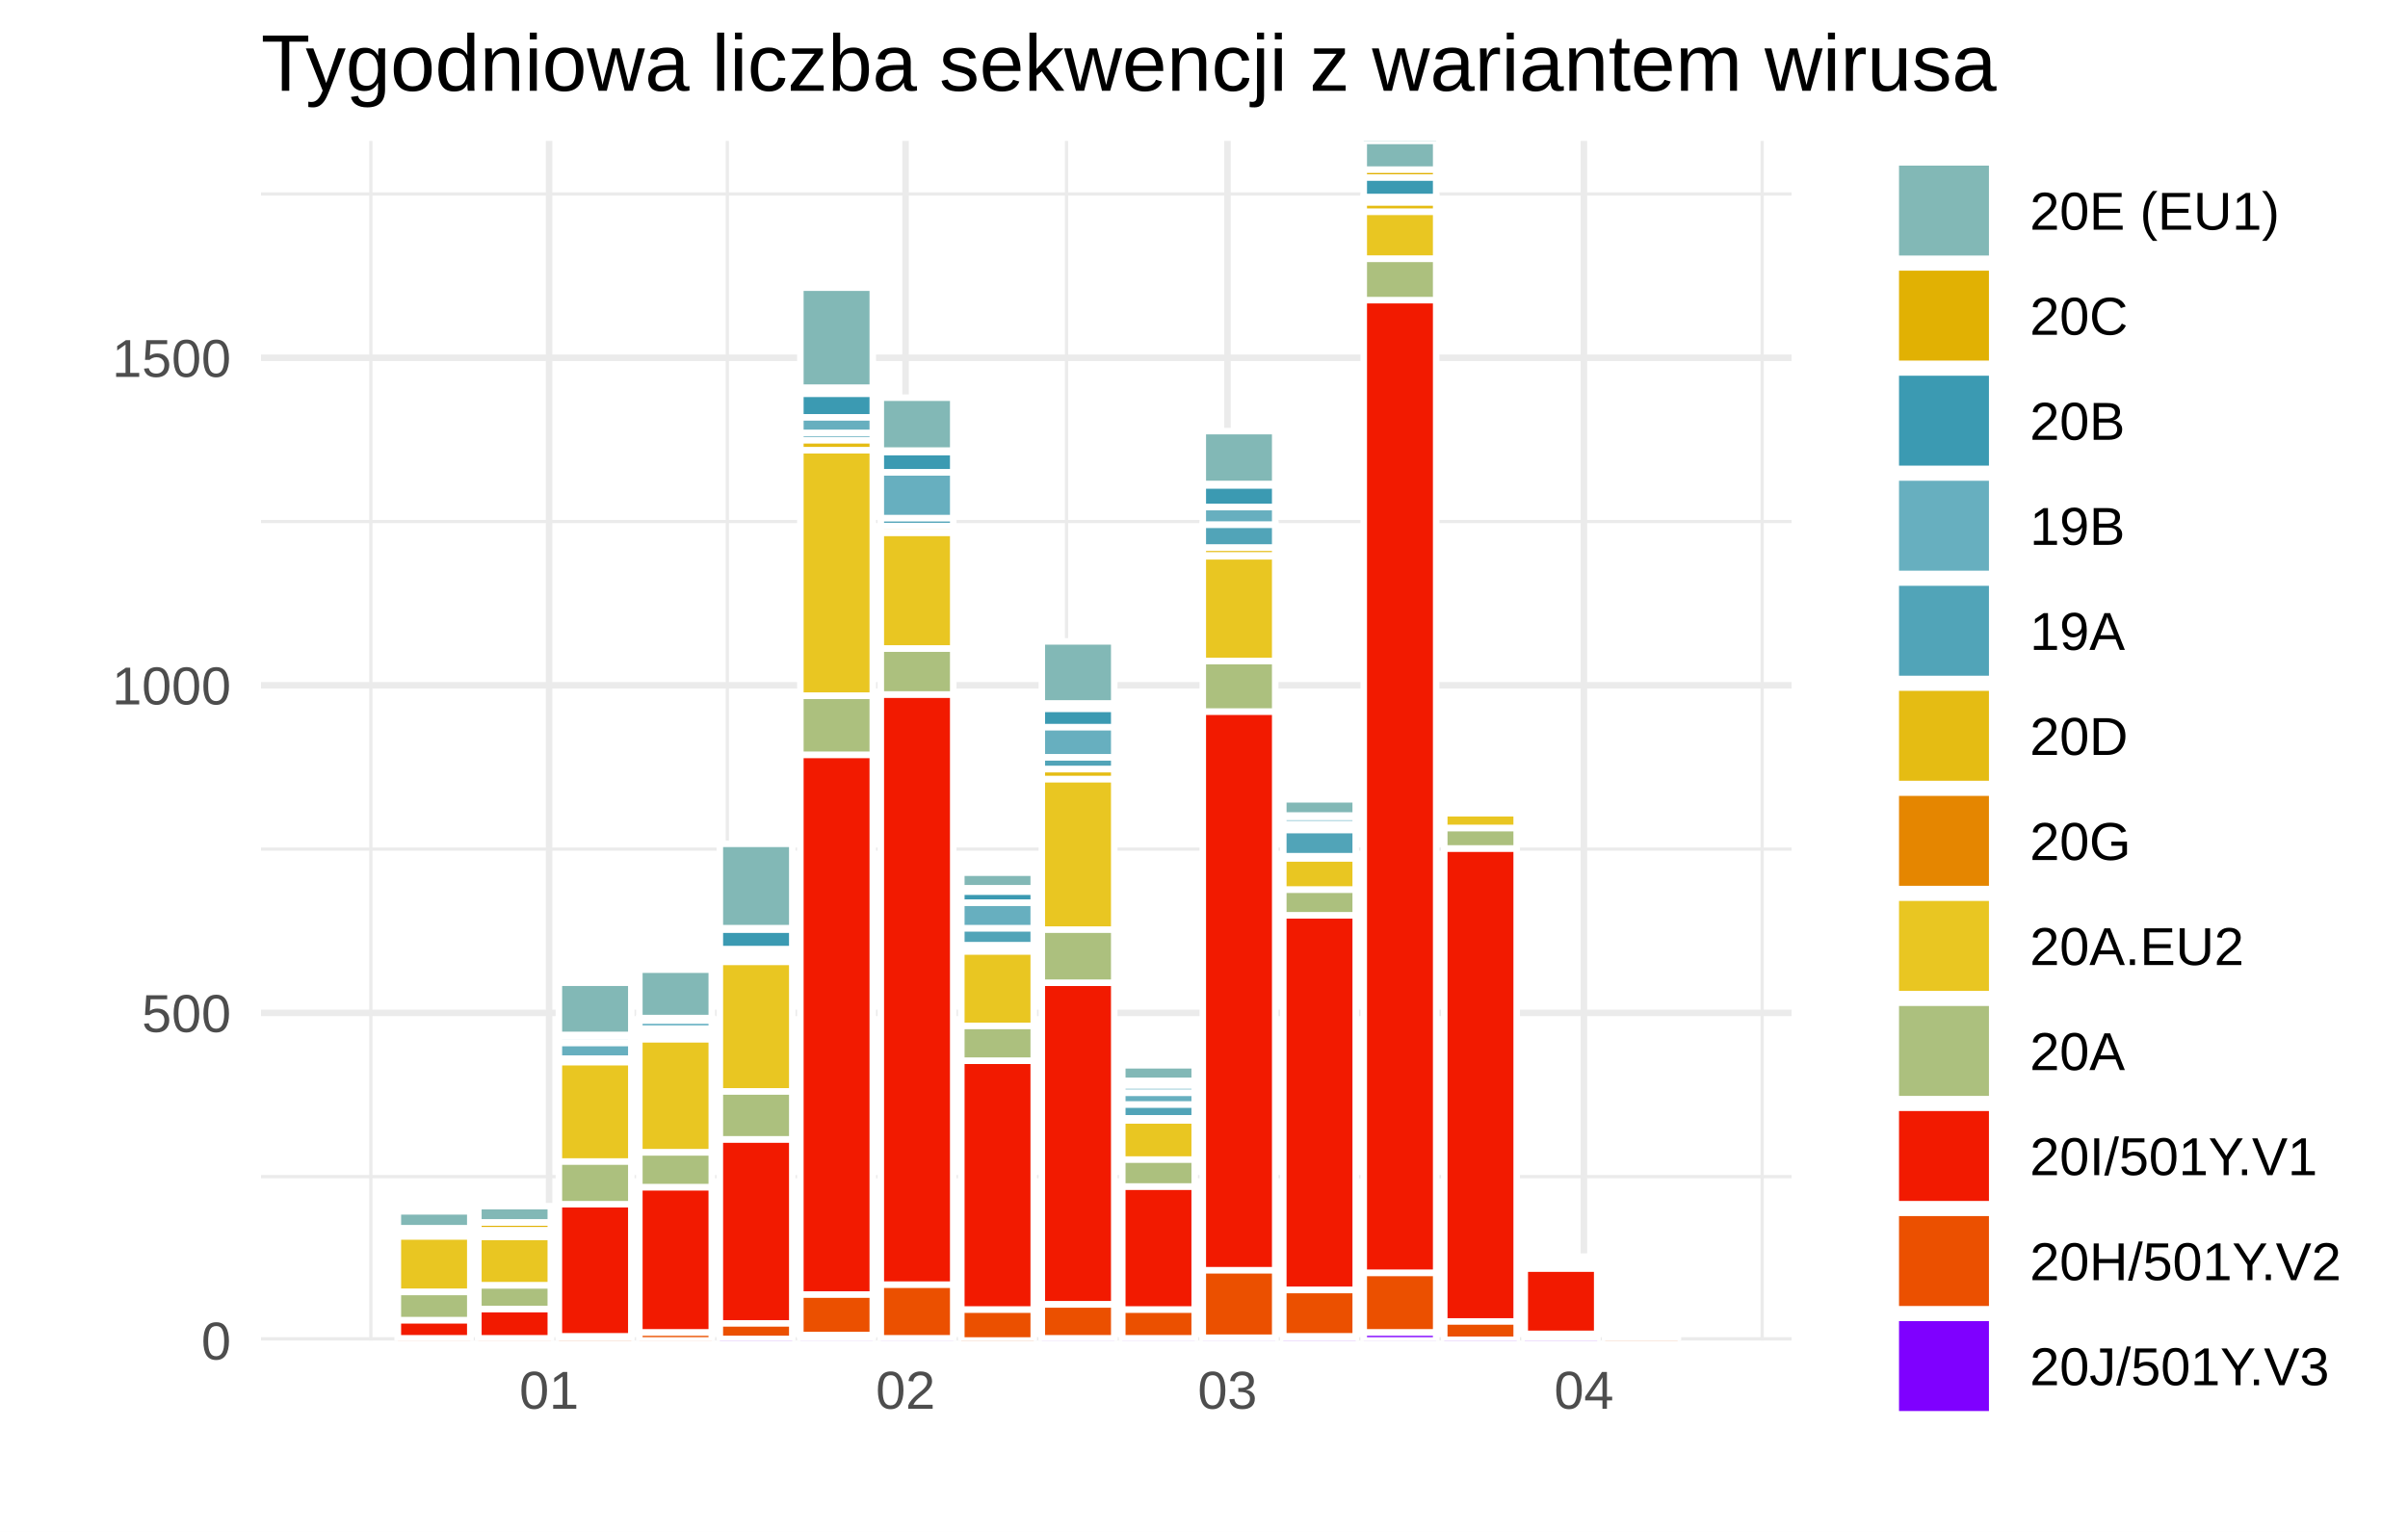
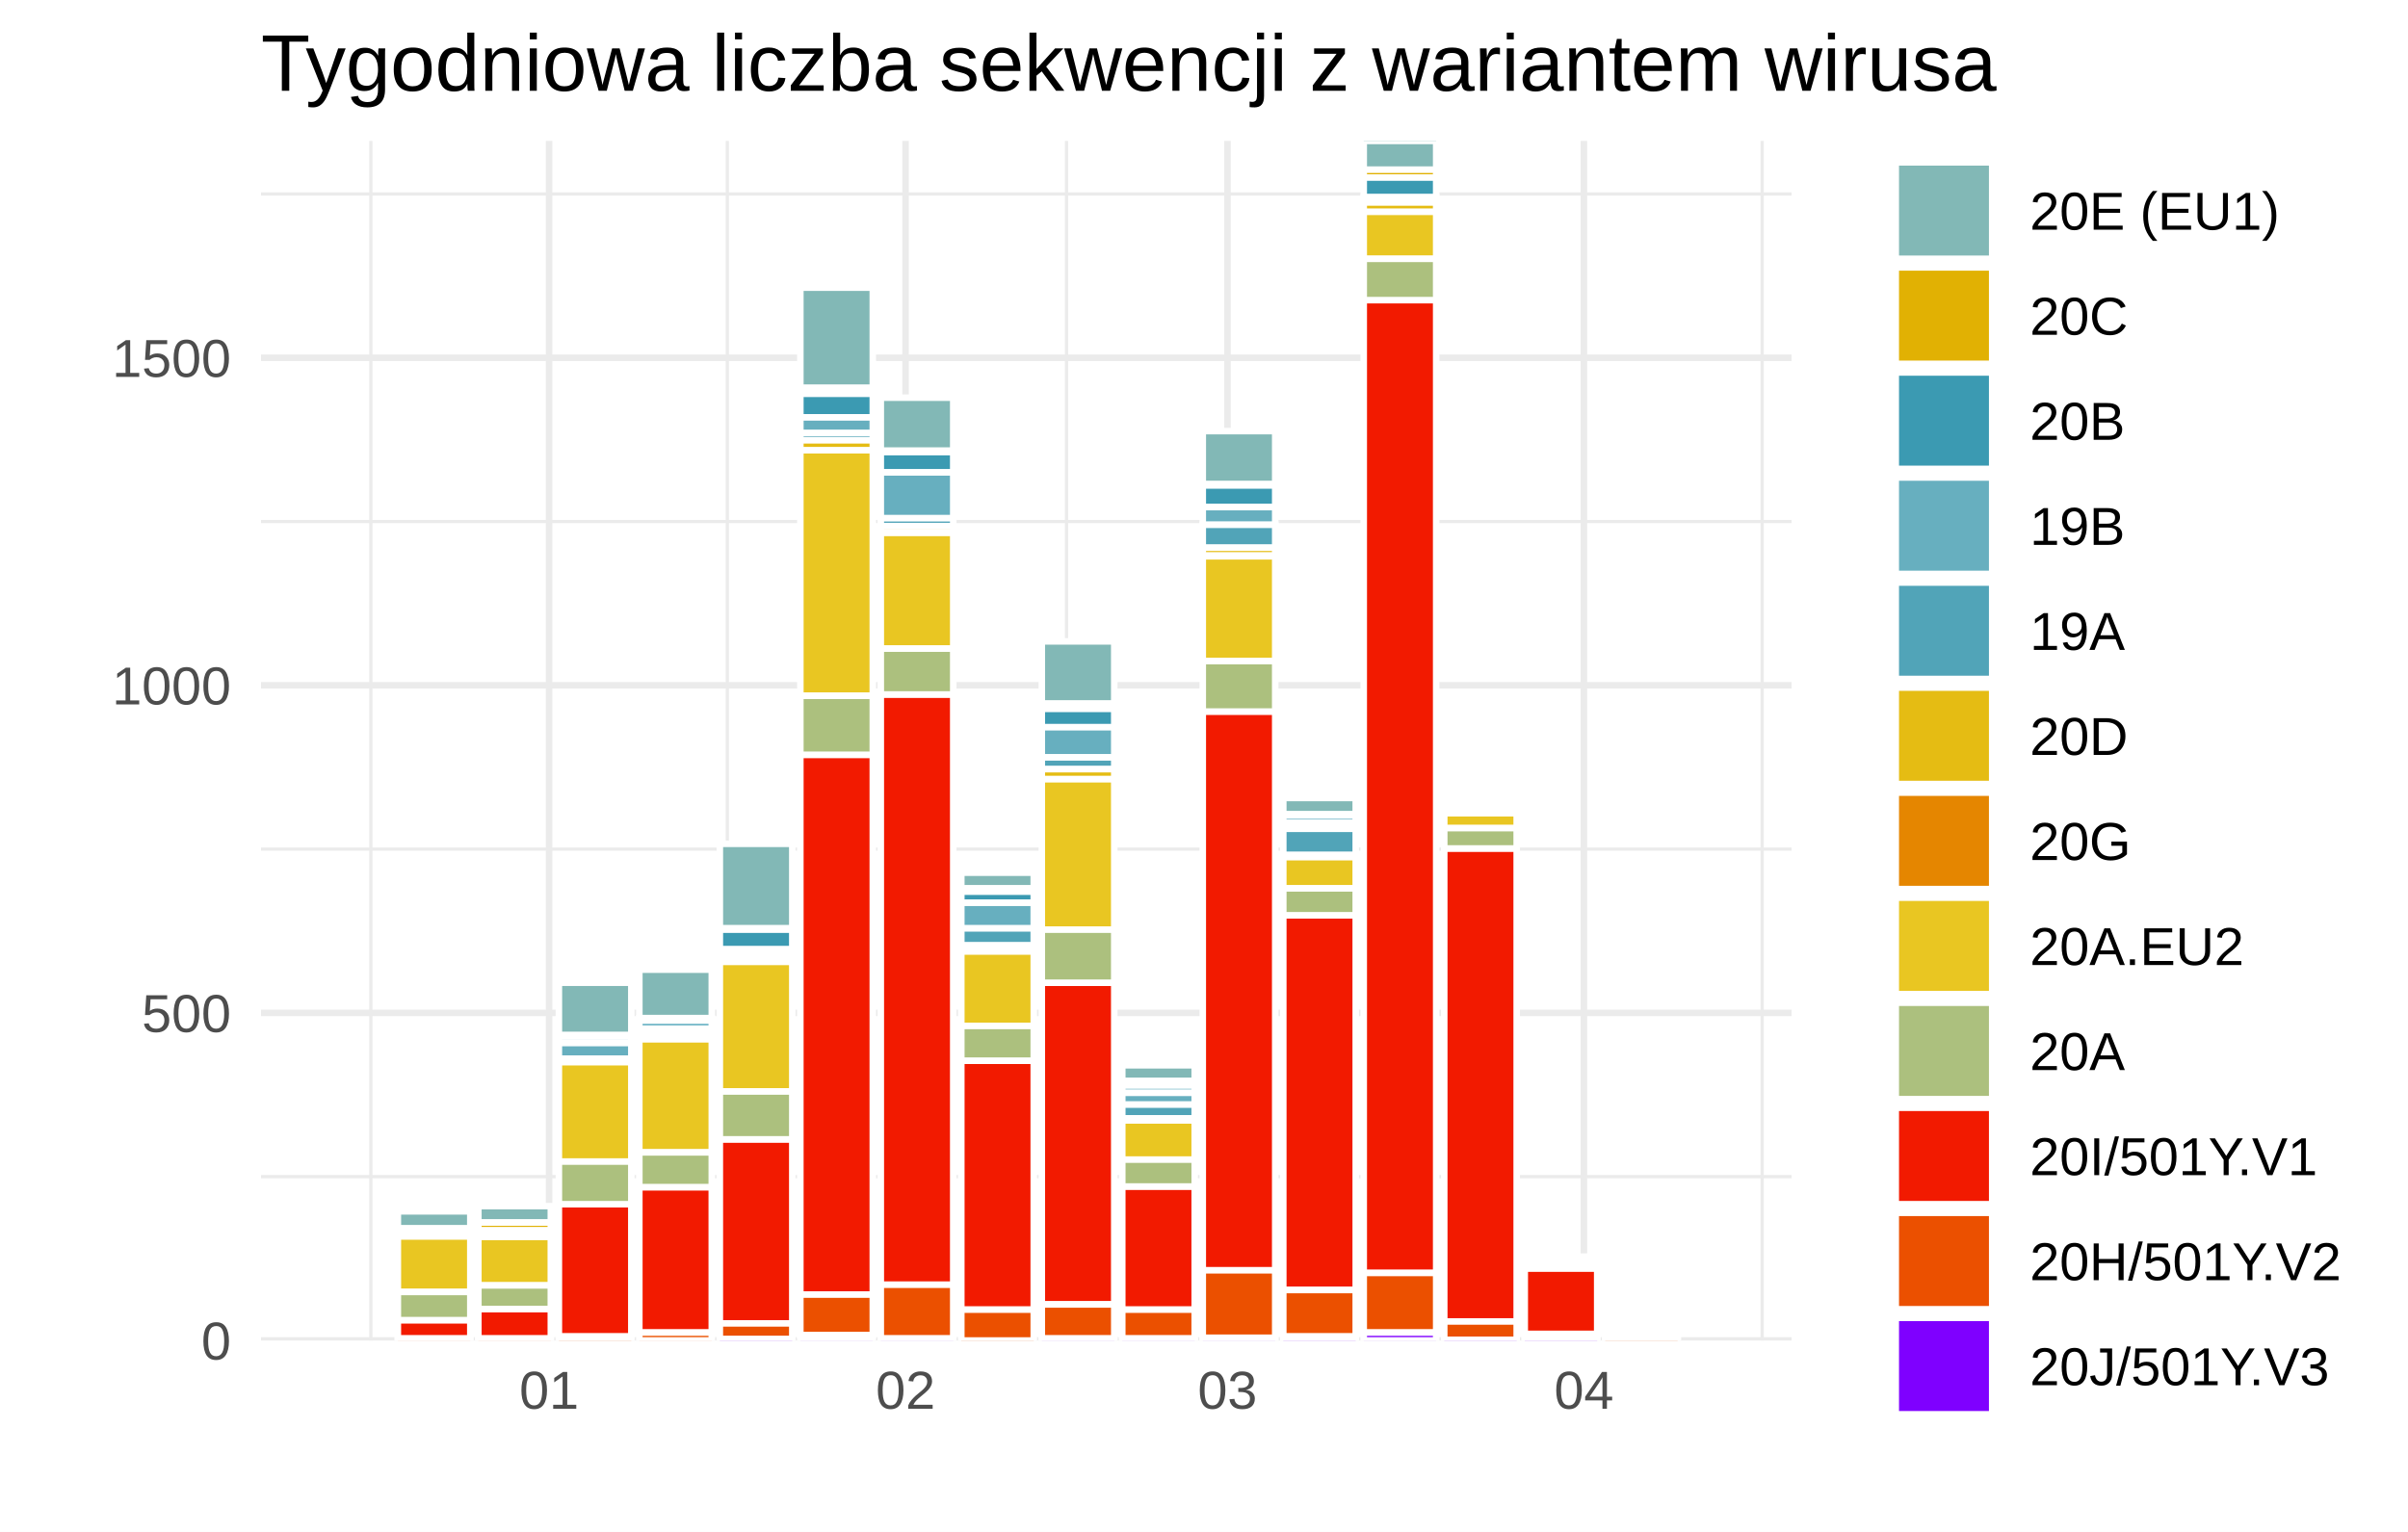
<svg xmlns="http://www.w3.org/2000/svg" class="svglite" width="396.00pt" height="252.00pt" viewBox="0 0 396.00 252.00">
  <defs>
    <style type="text/css">
    .svglite line, .svglite polyline, .svglite polygon, .svglite path, .svglite rect, .svglite circle {
      fill: none;
      stroke: #000000;
      stroke-linecap: round;
      stroke-linejoin: round;
      stroke-miterlimit: 10.00;
    }
  </style>
  </defs>
  <rect width="100%" height="100%" style="stroke: none; fill: #FFFFFF;" />
  <defs>
    <clipPath id="cpMC4wMHwzOTYuMDB8MC4wMHwyNTIuMDA=">
      <rect x="0.00" y="0.00" width="396.00" height="252.00" />
    </clipPath>
  </defs>
  <g clip-path="url(#cpMC4wMHwzOTYuMDB8MC4wMHwyNTIuMDA=)">
</g>
  <defs>
    <clipPath id="cpNDIuOTN8Mjk0LjYyfDIzLjE4fDIyMC41MA==">
      <rect x="42.93" y="23.18" width="251.69" height="197.33" />
    </clipPath>
  </defs>
  <g clip-path="url(#cpNDIuOTN8Mjk0LjYyfDIzLjE4fDIyMC41MA==)">
    <polyline points="42.93,193.56 294.62,193.56 " style="stroke-width: 0.53; stroke: #EBEBEB; stroke-linecap: butt;" />
    <polyline points="42.93,139.68 294.62,139.68 " style="stroke-width: 0.53; stroke: #EBEBEB; stroke-linecap: butt;" />
    <polyline points="42.93,85.79 294.62,85.79 " style="stroke-width: 0.53; stroke: #EBEBEB; stroke-linecap: butt;" />
    <polyline points="42.93,31.91 294.62,31.91 " style="stroke-width: 0.53; stroke: #EBEBEB; stroke-linecap: butt;" />
    <polyline points="60.99,220.50 60.99,23.18 " style="stroke-width: 0.53; stroke: #EBEBEB; stroke-linecap: butt;" />
    <polyline points="119.61,220.50 119.61,23.18 " style="stroke-width: 0.53; stroke: #EBEBEB; stroke-linecap: butt;" />
    <polyline points="175.39,220.50 175.39,23.18 " style="stroke-width: 0.53; stroke: #EBEBEB; stroke-linecap: butt;" />
    <polyline points="231.17,220.50 231.17,23.18 " style="stroke-width: 0.53; stroke: #EBEBEB; stroke-linecap: butt;" />
    <polyline points="289.79,220.50 289.79,23.18 " style="stroke-width: 0.53; stroke: #EBEBEB; stroke-linecap: butt;" />
    <polyline points="42.93,220.50 294.62,220.50 " style="stroke-width: 1.07; stroke: #EBEBEB; stroke-linecap: butt;" />
    <polyline points="42.93,166.62 294.62,166.62 " style="stroke-width: 1.07; stroke: #EBEBEB; stroke-linecap: butt;" />
    <polyline points="42.93,112.73 294.62,112.73 " style="stroke-width: 1.07; stroke: #EBEBEB; stroke-linecap: butt;" />
    <polyline points="42.93,58.85 294.62,58.85 " style="stroke-width: 1.07; stroke: #EBEBEB; stroke-linecap: butt;" />
    <polyline points="90.30,220.50 90.30,23.18 " style="stroke-width: 1.07; stroke: #EBEBEB; stroke-linecap: butt;" />
    <polyline points="148.92,220.50 148.92,23.18 " style="stroke-width: 1.07; stroke: #EBEBEB; stroke-linecap: butt;" />
    <polyline points="201.86,220.50 201.86,23.18 " style="stroke-width: 1.07; stroke: #EBEBEB; stroke-linecap: butt;" />
    <polyline points="260.48,220.50 260.48,23.18 " style="stroke-width: 1.07; stroke: #EBEBEB; stroke-linecap: butt;" />
    <rect x="65.43" y="217.16" width="11.91" height="3.02" style="stroke-width: 1.07; stroke: #FFFFFF; stroke-linecap: square; stroke-linejoin: miter; fill: #F21A00;" />
    <rect x="78.67" y="215.33" width="11.91" height="4.85" style="stroke-width: 1.07; stroke: #FFFFFF; stroke-linecap: square; stroke-linejoin: miter; fill: #F21A00;" />
    <rect x="91.91" y="198.09" width="11.91" height="21.77" style="stroke-width: 1.07; stroke: #FFFFFF; stroke-linecap: square; stroke-linejoin: miter; fill: #F21A00;" />
    <rect x="105.14" y="195.29" width="11.91" height="23.92" style="stroke-width: 1.07; stroke: #FFFFFF; stroke-linecap: square; stroke-linejoin: miter; fill: #F21A00;" />
    <rect x="118.38" y="187.42" width="11.91" height="30.28" style="stroke-width: 1.07; stroke: #FFFFFF; stroke-linecap: square; stroke-linejoin: miter; fill: #F21A00;" />
    <rect x="131.62" y="124.16" width="11.91" height="88.80" style="stroke-width: 1.07; stroke: #FFFFFF; stroke-linecap: square; stroke-linejoin: miter; fill: #F21A00;" />
    <rect x="144.85" y="114.24" width="11.91" height="97.10" style="stroke-width: 1.07; stroke: #FFFFFF; stroke-linecap: square; stroke-linejoin: miter; fill: #F21A00;" />
    <rect x="158.09" y="174.49" width="11.91" height="40.95" style="stroke-width: 1.07; stroke: #FFFFFF; stroke-linecap: square; stroke-linejoin: miter; fill: #F21A00;" />
    <rect x="171.33" y="161.66" width="11.91" height="52.91" style="stroke-width: 1.07; stroke: #FFFFFF; stroke-linecap: square; stroke-linejoin: miter; fill: #F21A00;" />
    <rect x="184.56" y="195.18" width="11.91" height="20.26" style="stroke-width: 1.07; stroke: #FFFFFF; stroke-linecap: square; stroke-linejoin: miter; fill: #F21A00;" />
    <rect x="197.80" y="117.04" width="11.91" height="91.93" style="stroke-width: 1.07; stroke: #FFFFFF; stroke-linecap: square; stroke-linejoin: miter; fill: #F21A00;" />
    <rect x="211.04" y="150.56" width="11.91" height="61.64" style="stroke-width: 1.07; stroke: #FFFFFF; stroke-linecap: square; stroke-linejoin: miter; fill: #F21A00;" />
    <rect x="224.27" y="49.37" width="11.91" height="160.04" style="stroke-width: 1.07; stroke: #FFFFFF; stroke-linecap: square; stroke-linejoin: miter; fill: #F21A00;" />
    <rect x="237.51" y="139.57" width="11.91" height="77.81" style="stroke-width: 1.07; stroke: #FFFFFF; stroke-linecap: square; stroke-linejoin: miter; fill: #F21A00;" />
    <rect x="250.75" y="208.65" width="11.91" height="10.78" style="stroke-width: 1.07; stroke: #FFFFFF; stroke-linecap: square; stroke-linejoin: miter; fill: #F21A00;" />
    <rect x="263.98" y="219.96" width="11.91" height="0.43" style="stroke-width: 1.07; stroke: #FFFFFF; stroke-linecap: square; stroke-linejoin: miter; fill: #F21A00;" />
    <rect x="65.43" y="203.37" width="11.91" height="9.16" style="stroke-width: 1.07; stroke: #FFFFFF; stroke-linecap: square; stroke-linejoin: miter; fill: #E9C622;" />
    <rect x="78.67" y="203.48" width="11.91" height="7.97" style="stroke-width: 1.07; stroke: #FFFFFF; stroke-linecap: square; stroke-linejoin: miter; fill: #E9C622;" />
    <rect x="91.91" y="174.70" width="11.91" height="16.38" style="stroke-width: 1.07; stroke: #FFFFFF; stroke-linecap: square; stroke-linejoin: miter; fill: #E9C622;" />
    <rect x="105.14" y="170.93" width="11.91" height="18.64" style="stroke-width: 1.07; stroke: #FFFFFF; stroke-linecap: square; stroke-linejoin: miter; fill: #E9C622;" />
    <rect x="118.38" y="158.21" width="11.91" height="21.34" style="stroke-width: 1.07; stroke: #FFFFFF; stroke-linecap: square; stroke-linejoin: miter; fill: #E9C622;" />
    <rect x="131.62" y="74.04" width="11.91" height="40.41" style="stroke-width: 1.07; stroke: #FFFFFF; stroke-linecap: square; stroke-linejoin: miter; fill: #E9C622;" />
    <rect x="144.85" y="87.62" width="11.91" height="19.08" style="stroke-width: 1.07; stroke: #FFFFFF; stroke-linecap: square; stroke-linejoin: miter; fill: #E9C622;" />
    <rect x="158.09" y="156.49" width="11.91" height="12.29" style="stroke-width: 1.07; stroke: #FFFFFF; stroke-linecap: square; stroke-linejoin: miter; fill: #E9C622;" />
    <rect x="171.33" y="128.15" width="11.91" height="24.79" style="stroke-width: 1.07; stroke: #FFFFFF; stroke-linecap: square; stroke-linejoin: miter; fill: #E9C622;" />
    <rect x="184.56" y="184.29" width="11.91" height="6.47" style="stroke-width: 1.07; stroke: #FFFFFF; stroke-linecap: square; stroke-linejoin: miter; fill: #E9C622;" />
    <rect x="197.80" y="91.50" width="11.91" height="17.24" style="stroke-width: 1.07; stroke: #FFFFFF; stroke-linecap: square; stroke-linejoin: miter; fill: #E9C622;" />
-     <rect x="211.04" y="141.19" width="11.91" height="5.17" style="stroke-width: 1.07; stroke: #FFFFFF; stroke-linecap: square; stroke-linejoin: miter; fill: #E9C622;" />
+     <rect x="211.04" y="140.97" width="11.91" height="5.17" style="stroke-width: 1.07; stroke: #FFFFFF; stroke-linecap: square; stroke-linejoin: miter; fill: #E9C622;" />
    <rect x="224.27" y="34.82" width="11.91" height="7.76" style="stroke-width: 1.07; stroke: #FFFFFF; stroke-linecap: square; stroke-linejoin: miter; fill: #E9C622;" />
    <rect x="237.51" y="133.75" width="11.91" height="2.48" style="stroke-width: 1.07; stroke: #FFFFFF; stroke-linecap: square; stroke-linejoin: miter; fill: #E9C622;" />
    <rect x="250.75" y="207.25" width="11.91" height="0.97" style="stroke-width: 1.07; stroke: #FFFFFF; stroke-linecap: square; stroke-linejoin: miter; fill: #E9C622;" />
    <rect x="263.98" y="219.75" width="11.91" height="0.11" style="stroke-width: 1.07; stroke: #FFFFFF; stroke-linecap: square; stroke-linejoin: miter; fill: #E9C622;" />
    <rect x="65.43" y="212.53" width="11.91" height="4.63" style="stroke-width: 1.07; stroke: #FFFFFF; stroke-linecap: square; stroke-linejoin: miter; fill: #ACC07E;" />
    <rect x="78.67" y="211.45" width="11.91" height="3.88" style="stroke-width: 1.07; stroke: #FFFFFF; stroke-linecap: square; stroke-linejoin: miter; fill: #ACC07E;" />
    <rect x="91.91" y="191.08" width="11.91" height="7.01" style="stroke-width: 1.07; stroke: #FFFFFF; stroke-linecap: square; stroke-linejoin: miter; fill: #ACC07E;" />
    <rect x="105.14" y="189.57" width="11.91" height="5.71" style="stroke-width: 1.07; stroke: #FFFFFF; stroke-linecap: square; stroke-linejoin: miter; fill: #ACC07E;" />
    <rect x="118.38" y="179.55" width="11.91" height="7.87" style="stroke-width: 1.07; stroke: #FFFFFF; stroke-linecap: square; stroke-linejoin: miter; fill: #ACC07E;" />
    <rect x="131.62" y="114.46" width="11.91" height="9.70" style="stroke-width: 1.07; stroke: #FFFFFF; stroke-linecap: square; stroke-linejoin: miter; fill: #ACC07E;" />
    <rect x="144.85" y="106.70" width="11.91" height="7.54" style="stroke-width: 1.07; stroke: #FFFFFF; stroke-linecap: square; stroke-linejoin: miter; fill: #ACC07E;" />
    <rect x="158.09" y="168.77" width="11.91" height="5.71" style="stroke-width: 1.07; stroke: #FFFFFF; stroke-linecap: square; stroke-linejoin: miter; fill: #ACC07E;" />
    <rect x="171.33" y="152.93" width="11.91" height="8.73" style="stroke-width: 1.07; stroke: #FFFFFF; stroke-linecap: square; stroke-linejoin: miter; fill: #ACC07E;" />
    <rect x="184.56" y="190.76" width="11.91" height="4.42" style="stroke-width: 1.07; stroke: #FFFFFF; stroke-linecap: square; stroke-linejoin: miter; fill: #ACC07E;" />
    <rect x="197.80" y="108.75" width="11.91" height="8.30" style="stroke-width: 1.07; stroke: #FFFFFF; stroke-linecap: square; stroke-linejoin: miter; fill: #ACC07E;" />
-     <rect x="211.04" y="146.36" width="11.91" height="4.20" style="stroke-width: 1.07; stroke: #FFFFFF; stroke-linecap: square; stroke-linejoin: miter; fill: #ACC07E;" />
+     <rect x="211.04" y="146.14" width="11.91" height="4.42" style="stroke-width: 1.07; stroke: #FFFFFF; stroke-linecap: square; stroke-linejoin: miter; fill: #ACC07E;" />
    <rect x="224.27" y="42.58" width="11.91" height="6.79" style="stroke-width: 1.07; stroke: #FFFFFF; stroke-linecap: square; stroke-linejoin: miter; fill: #ACC07E;" />
    <rect x="237.51" y="136.23" width="11.91" height="3.34" style="stroke-width: 1.07; stroke: #FFFFFF; stroke-linecap: square; stroke-linejoin: miter; fill: #ACC07E;" />
    <rect x="250.75" y="208.22" width="11.91" height="0.43" style="stroke-width: 1.07; stroke: #FFFFFF; stroke-linecap: square; stroke-linejoin: miter; fill: #ACC07E;" />
    <rect x="263.98" y="219.86" width="11.91" height="0.11" style="stroke-width: 1.07; stroke: #FFFFFF; stroke-linecap: square; stroke-linejoin: miter; fill: #ACC07E;" />
    <rect x="65.43" y="199.27" width="11.91" height="2.80" style="stroke-width: 1.07; stroke: #FFFFFF; stroke-linecap: square; stroke-linejoin: miter; fill: #82B8B6;" />
    <rect x="78.67" y="198.41" width="11.91" height="2.69" style="stroke-width: 1.07; stroke: #FFFFFF; stroke-linecap: square; stroke-linejoin: miter; fill: #82B8B6;" />
    <rect x="91.91" y="161.66" width="11.91" height="8.62" style="stroke-width: 1.07; stroke: #FFFFFF; stroke-linecap: square; stroke-linejoin: miter; fill: #82B8B6;" />
    <rect x="105.14" y="159.51" width="11.91" height="7.97" style="stroke-width: 1.07; stroke: #FFFFFF; stroke-linecap: square; stroke-linejoin: miter; fill: #82B8B6;" />
    <rect x="118.38" y="138.81" width="11.91" height="13.90" style="stroke-width: 1.07; stroke: #FFFFFF; stroke-linecap: square; stroke-linejoin: miter; fill: #82B8B6;" />
    <rect x="131.62" y="47.32" width="11.91" height="16.49" style="stroke-width: 1.07; stroke: #FFFFFF; stroke-linecap: square; stroke-linejoin: miter; fill: #82B8B6;" />
    <rect x="144.85" y="65.42" width="11.91" height="8.73" style="stroke-width: 1.07; stroke: #FFFFFF; stroke-linecap: square; stroke-linejoin: miter; fill: #82B8B6;" />
    <rect x="158.09" y="143.56" width="11.91" height="2.59" style="stroke-width: 1.07; stroke: #FFFFFF; stroke-linecap: square; stroke-linejoin: miter; fill: #82B8B6;" />
    <rect x="171.33" y="105.51" width="11.91" height="10.24" style="stroke-width: 1.07; stroke: #FFFFFF; stroke-linecap: square; stroke-linejoin: miter; fill: #82B8B6;" />
    <rect x="184.56" y="175.24" width="11.91" height="2.59" style="stroke-width: 1.07; stroke: #FFFFFF; stroke-linecap: square; stroke-linejoin: miter; fill: #82B8B6;" />
    <rect x="197.80" y="70.92" width="11.91" height="8.73" style="stroke-width: 1.07; stroke: #FFFFFF; stroke-linecap: square; stroke-linejoin: miter; fill: #82B8B6;" />
-     <rect x="211.04" y="131.49" width="11.91" height="2.69" style="stroke-width: 1.07; stroke: #FFFFFF; stroke-linecap: square; stroke-linejoin: miter; fill: #82B8B6;" />
+     <rect x="211.04" y="131.27" width="11.91" height="2.69" style="stroke-width: 1.07; stroke: #FFFFFF; stroke-linecap: square; stroke-linejoin: miter; fill: #82B8B6;" />
    <rect x="224.27" y="23.18" width="11.91" height="4.74" style="stroke-width: 1.07; stroke: #FFFFFF; stroke-linecap: square; stroke-linejoin: miter; fill: #82B8B6;" />
    <rect x="237.51" y="130.62" width="11.91" height="0.86" style="stroke-width: 1.07; stroke: #FFFFFF; stroke-linecap: square; stroke-linejoin: miter; fill: #82B8B6;" />
    <rect x="250.75" y="206.71" width="11.91" height="0.32" style="stroke-width: 1.07; stroke: #FFFFFF; stroke-linecap: square; stroke-linejoin: miter; fill: #82B8B6;" />
    <rect x="263.98" y="219.75" width="11.91" height="0.00" style="stroke-width: 1.07; stroke: #FFFFFF; stroke-linecap: square; stroke-linejoin: miter; fill: #82B8B6;" />
    <rect x="65.43" y="202.08" width="11.91" height="0.32" style="stroke-width: 1.07; stroke: #FFFFFF; stroke-linecap: square; stroke-linejoin: miter; fill: #E1B103;" />
    <rect x="78.67" y="201.11" width="11.91" height="1.29" style="stroke-width: 1.07; stroke: #FFFFFF; stroke-linecap: square; stroke-linejoin: miter; fill: #E1B103;" />
    <rect x="91.91" y="170.28" width="11.91" height="0.22" style="stroke-width: 1.07; stroke: #FFFFFF; stroke-linecap: square; stroke-linejoin: miter; fill: #E1B103;" />
    <rect x="105.14" y="167.48" width="11.91" height="0.43" style="stroke-width: 1.07; stroke: #FFFFFF; stroke-linecap: square; stroke-linejoin: miter; fill: #E1B103;" />
    <rect x="118.38" y="152.72" width="11.91" height="0.22" style="stroke-width: 1.07; stroke: #FFFFFF; stroke-linecap: square; stroke-linejoin: miter; fill: #E1B103;" />
    <rect x="131.62" y="63.81" width="11.91" height="0.97" style="stroke-width: 1.07; stroke: #FFFFFF; stroke-linecap: square; stroke-linejoin: miter; fill: #E1B103;" />
    <rect x="144.85" y="74.15" width="11.91" height="0.22" style="stroke-width: 1.07; stroke: #FFFFFF; stroke-linecap: square; stroke-linejoin: miter; fill: #E1B103;" />
    <rect x="158.09" y="146.14" width="11.91" height="0.54" style="stroke-width: 1.07; stroke: #FFFFFF; stroke-linecap: square; stroke-linejoin: miter; fill: #E1B103;" />
    <rect x="171.33" y="115.75" width="11.91" height="0.86" style="stroke-width: 1.07; stroke: #FFFFFF; stroke-linecap: square; stroke-linejoin: miter; fill: #E1B103;" />
    <rect x="184.56" y="177.83" width="11.91" height="0.75" style="stroke-width: 1.07; stroke: #FFFFFF; stroke-linecap: square; stroke-linejoin: miter; fill: #E1B103;" />
    <rect x="197.80" y="79.65" width="11.91" height="0.22" style="stroke-width: 1.07; stroke: #FFFFFF; stroke-linecap: square; stroke-linejoin: miter; fill: #E1B103;" />
-     <rect x="211.04" y="134.18" width="11.91" height="0.22" style="stroke-width: 1.07; stroke: #FFFFFF; stroke-linecap: square; stroke-linejoin: miter; fill: #E1B103;" />
+     <rect x="211.04" y="133.96" width="11.91" height="0.22" style="stroke-width: 1.07; stroke: #FFFFFF; stroke-linecap: square; stroke-linejoin: miter; fill: #E1B103;" />
    <rect x="224.27" y="27.92" width="11.91" height="1.29" style="stroke-width: 1.07; stroke: #FFFFFF; stroke-linecap: square; stroke-linejoin: miter; fill: #E1B103;" />
    <rect x="237.51" y="131.49" width="11.91" height="0.43" style="stroke-width: 1.07; stroke: #FFFFFF; stroke-linecap: square; stroke-linejoin: miter; fill: #E1B103;" />
    <rect x="250.75" y="207.03" width="11.91" height="0.00" style="stroke-width: 1.07; stroke: #FFFFFF; stroke-linecap: square; stroke-linejoin: miter; fill: #E1B103;" />
    <rect x="263.98" y="219.75" width="11.91" height="0.00" style="stroke-width: 1.07; stroke: #FFFFFF; stroke-linecap: square; stroke-linejoin: miter; fill: #E1B103;" />
    <rect x="65.43" y="202.40" width="11.91" height="0.65" style="stroke-width: 1.07; stroke: #FFFFFF; stroke-linecap: square; stroke-linejoin: miter; fill: #3B9AB2;" />
    <rect x="78.67" y="202.40" width="11.91" height="0.43" style="stroke-width: 1.07; stroke: #FFFFFF; stroke-linecap: square; stroke-linejoin: miter; fill: #3B9AB2;" />
    <rect x="91.91" y="170.50" width="11.91" height="1.08" style="stroke-width: 1.07; stroke: #FFFFFF; stroke-linecap: square; stroke-linejoin: miter; fill: #3B9AB2;" />
    <rect x="105.14" y="167.91" width="11.91" height="1.29" style="stroke-width: 1.07; stroke: #FFFFFF; stroke-linecap: square; stroke-linejoin: miter; fill: #3B9AB2;" />
    <rect x="118.38" y="152.93" width="11.91" height="3.23" style="stroke-width: 1.07; stroke: #FFFFFF; stroke-linecap: square; stroke-linejoin: miter; fill: #3B9AB2;" />
    <rect x="131.62" y="64.78" width="11.91" height="3.88" style="stroke-width: 1.07; stroke: #FFFFFF; stroke-linecap: square; stroke-linejoin: miter; fill: #3B9AB2;" />
    <rect x="144.85" y="74.37" width="11.91" height="3.34" style="stroke-width: 1.07; stroke: #FFFFFF; stroke-linecap: square; stroke-linejoin: miter; fill: #3B9AB2;" />
    <rect x="158.09" y="146.68" width="11.91" height="1.83" style="stroke-width: 1.07; stroke: #FFFFFF; stroke-linecap: square; stroke-linejoin: miter; fill: #3B9AB2;" />
    <rect x="171.33" y="116.61" width="11.91" height="3.02" style="stroke-width: 1.07; stroke: #FFFFFF; stroke-linecap: square; stroke-linejoin: miter; fill: #3B9AB2;" />
    <rect x="184.56" y="178.58" width="11.91" height="1.19" style="stroke-width: 1.07; stroke: #FFFFFF; stroke-linecap: square; stroke-linejoin: miter; fill: #3B9AB2;" />
    <rect x="197.80" y="79.86" width="11.91" height="3.56" style="stroke-width: 1.07; stroke: #FFFFFF; stroke-linecap: square; stroke-linejoin: miter; fill: #3B9AB2;" />
-     <rect x="211.04" y="134.40" width="11.91" height="1.19" style="stroke-width: 1.07; stroke: #FFFFFF; stroke-linecap: square; stroke-linejoin: miter; fill: #3B9AB2;" />
+     <rect x="211.04" y="134.18" width="11.91" height="1.19" style="stroke-width: 1.07; stroke: #FFFFFF; stroke-linecap: square; stroke-linejoin: miter; fill: #3B9AB2;" />
    <rect x="224.27" y="29.21" width="11.91" height="3.23" style="stroke-width: 1.07; stroke: #FFFFFF; stroke-linecap: square; stroke-linejoin: miter; fill: #3B9AB2;" />
    <rect x="237.51" y="131.92" width="11.91" height="0.97" style="stroke-width: 1.07; stroke: #FFFFFF; stroke-linecap: square; stroke-linejoin: miter; fill: #3B9AB2;" />
    <rect x="250.75" y="207.03" width="11.91" height="0.11" style="stroke-width: 1.07; stroke: #FFFFFF; stroke-linecap: square; stroke-linejoin: miter; fill: #3B9AB2;" />
    <rect x="263.98" y="219.75" width="11.91" height="0.00" style="stroke-width: 1.07; stroke: #FFFFFF; stroke-linecap: square; stroke-linejoin: miter; fill: #3B9AB2;" />
    <rect x="65.43" y="220.18" width="11.91" height="0.32" style="stroke-width: 1.07; stroke: #FFFFFF; stroke-linecap: square; stroke-linejoin: miter; fill: #EB5000;" />
    <rect x="78.67" y="220.18" width="11.91" height="0.32" style="stroke-width: 1.07; stroke: #FFFFFF; stroke-linecap: square; stroke-linejoin: miter; fill: #EB5000;" />
    <rect x="91.91" y="219.86" width="11.91" height="0.65" style="stroke-width: 1.07; stroke: #FFFFFF; stroke-linecap: square; stroke-linejoin: miter; fill: #EB5000;" />
    <rect x="105.14" y="219.21" width="11.91" height="1.29" style="stroke-width: 1.07; stroke: #FFFFFF; stroke-linecap: square; stroke-linejoin: miter; fill: #EB5000;" />
    <rect x="118.38" y="217.70" width="11.91" height="2.59" style="stroke-width: 1.07; stroke: #FFFFFF; stroke-linecap: square; stroke-linejoin: miter; fill: #EB5000;" />
    <rect x="131.62" y="212.96" width="11.91" height="6.68" style="stroke-width: 1.07; stroke: #FFFFFF; stroke-linecap: square; stroke-linejoin: miter; fill: #EB5000;" />
    <rect x="144.85" y="211.34" width="11.91" height="8.84" style="stroke-width: 1.07; stroke: #FFFFFF; stroke-linecap: square; stroke-linejoin: miter; fill: #EB5000;" />
    <rect x="158.09" y="215.44" width="11.91" height="5.07" style="stroke-width: 1.07; stroke: #FFFFFF; stroke-linecap: square; stroke-linejoin: miter; fill: #EB5000;" />
    <rect x="171.33" y="214.58" width="11.91" height="5.60" style="stroke-width: 1.07; stroke: #FFFFFF; stroke-linecap: square; stroke-linejoin: miter; fill: #EB5000;" />
    <rect x="184.56" y="215.44" width="11.91" height="4.74" style="stroke-width: 1.07; stroke: #FFFFFF; stroke-linecap: square; stroke-linejoin: miter; fill: #EB5000;" />
    <rect x="197.80" y="208.97" width="11.91" height="11.10" style="stroke-width: 1.07; stroke: #FFFFFF; stroke-linecap: square; stroke-linejoin: miter; fill: #EB5000;" />
    <rect x="211.04" y="212.21" width="11.91" height="7.65" style="stroke-width: 1.07; stroke: #FFFFFF; stroke-linecap: square; stroke-linejoin: miter; fill: #EB5000;" />
    <rect x="224.27" y="209.40" width="11.91" height="9.81" style="stroke-width: 1.07; stroke: #FFFFFF; stroke-linecap: square; stroke-linejoin: miter; fill: #EB5000;" />
    <rect x="237.51" y="217.38" width="11.91" height="3.02" style="stroke-width: 1.07; stroke: #FFFFFF; stroke-linecap: square; stroke-linejoin: miter; fill: #EB5000;" />
    <rect x="250.75" y="219.43" width="11.91" height="0.86" style="stroke-width: 1.07; stroke: #FFFFFF; stroke-linecap: square; stroke-linejoin: miter; fill: #EB5000;" />
    <rect x="263.98" y="220.40" width="11.91" height="0.11" style="stroke-width: 1.07; stroke: #FFFFFF; stroke-linecap: square; stroke-linejoin: miter; fill: #EB5000;" />
    <rect x="65.43" y="203.05" width="11.91" height="0.00" style="stroke-width: 1.07; stroke: #FFFFFF; stroke-linecap: square; stroke-linejoin: miter; fill: #67AFBF;" />
    <rect x="78.67" y="202.83" width="11.91" height="0.00" style="stroke-width: 1.07; stroke: #FFFFFF; stroke-linecap: square; stroke-linejoin: miter; fill: #67AFBF;" />
    <rect x="91.91" y="171.58" width="11.91" height="2.59" style="stroke-width: 1.07; stroke: #FFFFFF; stroke-linecap: square; stroke-linejoin: miter; fill: #67AFBF;" />
    <rect x="105.14" y="169.21" width="11.91" height="0.65" style="stroke-width: 1.07; stroke: #FFFFFF; stroke-linecap: square; stroke-linejoin: miter; fill: #67AFBF;" />
    <rect x="118.38" y="156.17" width="11.91" height="0.75" style="stroke-width: 1.07; stroke: #FFFFFF; stroke-linecap: square; stroke-linejoin: miter; fill: #67AFBF;" />
    <rect x="131.62" y="68.66" width="11.91" height="2.59" style="stroke-width: 1.07; stroke: #FFFFFF; stroke-linecap: square; stroke-linejoin: miter; fill: #67AFBF;" />
    <rect x="144.85" y="77.71" width="11.91" height="7.54" style="stroke-width: 1.07; stroke: #FFFFFF; stroke-linecap: square; stroke-linejoin: miter; fill: #67AFBF;" />
    <rect x="158.09" y="148.51" width="11.91" height="4.20" style="stroke-width: 1.07; stroke: #FFFFFF; stroke-linecap: square; stroke-linejoin: miter; fill: #67AFBF;" />
    <rect x="171.33" y="119.63" width="11.91" height="4.96" style="stroke-width: 1.07; stroke: #FFFFFF; stroke-linecap: square; stroke-linejoin: miter; fill: #67AFBF;" />
    <rect x="184.56" y="179.77" width="11.91" height="1.94" style="stroke-width: 1.07; stroke: #FFFFFF; stroke-linecap: square; stroke-linejoin: miter; fill: #67AFBF;" />
    <rect x="197.80" y="83.42" width="11.91" height="2.91" style="stroke-width: 1.07; stroke: #FFFFFF; stroke-linecap: square; stroke-linejoin: miter; fill: #67AFBF;" />
-     <rect x="211.04" y="135.58" width="11.91" height="0.97" style="stroke-width: 1.07; stroke: #FFFFFF; stroke-linecap: square; stroke-linejoin: miter; fill: #67AFBF;" />
+     <rect x="211.04" y="135.37" width="11.91" height="0.97" style="stroke-width: 1.07; stroke: #FFFFFF; stroke-linecap: square; stroke-linejoin: miter; fill: #67AFBF;" />
    <rect x="224.27" y="32.45" width="11.91" height="0.86" style="stroke-width: 1.07; stroke: #FFFFFF; stroke-linecap: square; stroke-linejoin: miter; fill: #67AFBF;" />
    <rect x="237.51" y="132.89" width="11.91" height="0.32" style="stroke-width: 1.07; stroke: #FFFFFF; stroke-linecap: square; stroke-linejoin: miter; fill: #67AFBF;" />
    <rect x="250.75" y="207.14" width="11.91" height="0.00" style="stroke-width: 1.07; stroke: #FFFFFF; stroke-linecap: square; stroke-linejoin: miter; fill: #67AFBF;" />
    <rect x="263.98" y="219.75" width="11.91" height="0.00" style="stroke-width: 1.07; stroke: #FFFFFF; stroke-linecap: square; stroke-linejoin: miter; fill: #67AFBF;" />
    <rect x="65.43" y="203.05" width="11.91" height="0.00" style="stroke-width: 1.07; stroke: #FFFFFF; stroke-linecap: square; stroke-linejoin: miter; fill: #51A4B8;" />
    <rect x="78.67" y="202.83" width="11.91" height="0.00" style="stroke-width: 1.07; stroke: #FFFFFF; stroke-linecap: square; stroke-linejoin: miter; fill: #51A4B8;" />
    <rect x="91.91" y="174.16" width="11.91" height="0.11" style="stroke-width: 1.07; stroke: #FFFFFF; stroke-linecap: square; stroke-linejoin: miter; fill: #51A4B8;" />
    <rect x="105.14" y="169.85" width="11.91" height="0.32" style="stroke-width: 1.07; stroke: #FFFFFF; stroke-linecap: square; stroke-linejoin: miter; fill: #51A4B8;" />
    <rect x="118.38" y="156.92" width="11.91" height="0.54" style="stroke-width: 1.07; stroke: #FFFFFF; stroke-linecap: square; stroke-linejoin: miter; fill: #51A4B8;" />
    <rect x="131.62" y="71.24" width="11.91" height="1.19" style="stroke-width: 1.07; stroke: #FFFFFF; stroke-linecap: square; stroke-linejoin: miter; fill: #51A4B8;" />
    <rect x="144.85" y="85.25" width="11.91" height="1.29" style="stroke-width: 1.07; stroke: #FFFFFF; stroke-linecap: square; stroke-linejoin: miter; fill: #51A4B8;" />
    <rect x="158.09" y="152.72" width="11.91" height="2.80" style="stroke-width: 1.07; stroke: #FFFFFF; stroke-linecap: square; stroke-linejoin: miter; fill: #51A4B8;" />
    <rect x="171.33" y="124.59" width="11.91" height="1.94" style="stroke-width: 1.07; stroke: #FFFFFF; stroke-linecap: square; stroke-linejoin: miter; fill: #51A4B8;" />
    <rect x="184.56" y="181.71" width="11.91" height="2.26" style="stroke-width: 1.07; stroke: #FFFFFF; stroke-linecap: square; stroke-linejoin: miter; fill: #51A4B8;" />
    <rect x="197.80" y="86.33" width="11.91" height="3.77" style="stroke-width: 1.07; stroke: #FFFFFF; stroke-linecap: square; stroke-linejoin: miter; fill: #51A4B8;" />
-     <rect x="211.04" y="136.55" width="11.91" height="4.31" style="stroke-width: 1.07; stroke: #FFFFFF; stroke-linecap: square; stroke-linejoin: miter; fill: #51A4B8;" />
+     <rect x="211.04" y="136.34" width="11.91" height="4.31" style="stroke-width: 1.07; stroke: #FFFFFF; stroke-linecap: square; stroke-linejoin: miter; fill: #51A4B8;" />
    <rect x="224.27" y="33.31" width="11.91" height="0.00" style="stroke-width: 1.07; stroke: #FFFFFF; stroke-linecap: square; stroke-linejoin: miter; fill: #51A4B8;" />
    <rect x="237.51" y="133.21" width="11.91" height="0.11" style="stroke-width: 1.07; stroke: #FFFFFF; stroke-linecap: square; stroke-linejoin: miter; fill: #51A4B8;" />
    <rect x="250.75" y="207.14" width="11.91" height="0.00" style="stroke-width: 1.07; stroke: #FFFFFF; stroke-linecap: square; stroke-linejoin: miter; fill: #51A4B8;" />
    <rect x="263.98" y="219.75" width="11.91" height="0.00" style="stroke-width: 1.07; stroke: #FFFFFF; stroke-linecap: square; stroke-linejoin: miter; fill: #51A4B8;" />
    <rect x="65.43" y="203.05" width="11.91" height="0.32" style="stroke-width: 1.07; stroke: #FFFFFF; stroke-linecap: square; stroke-linejoin: miter; fill: #E5BC13;" />
    <rect x="78.67" y="202.83" width="11.91" height="0.65" style="stroke-width: 1.07; stroke: #FFFFFF; stroke-linecap: square; stroke-linejoin: miter; fill: #E5BC13;" />
    <rect x="91.91" y="174.27" width="11.91" height="0.32" style="stroke-width: 1.07; stroke: #FFFFFF; stroke-linecap: square; stroke-linejoin: miter; fill: #E5BC13;" />
    <rect x="105.14" y="170.18" width="11.91" height="0.75" style="stroke-width: 1.07; stroke: #FFFFFF; stroke-linecap: square; stroke-linejoin: miter; fill: #E5BC13;" />
    <rect x="118.38" y="157.46" width="11.91" height="0.75" style="stroke-width: 1.07; stroke: #FFFFFF; stroke-linecap: square; stroke-linejoin: miter; fill: #E5BC13;" />
    <rect x="131.62" y="72.43" width="11.91" height="1.62" style="stroke-width: 1.07; stroke: #FFFFFF; stroke-linecap: square; stroke-linejoin: miter; fill: #E5BC13;" />
    <rect x="144.85" y="86.55" width="11.91" height="1.08" style="stroke-width: 1.07; stroke: #FFFFFF; stroke-linecap: square; stroke-linejoin: miter; fill: #E5BC13;" />
    <rect x="158.09" y="155.52" width="11.91" height="0.97" style="stroke-width: 1.07; stroke: #FFFFFF; stroke-linecap: square; stroke-linejoin: miter; fill: #E5BC13;" />
    <rect x="171.33" y="126.53" width="11.91" height="1.62" style="stroke-width: 1.07; stroke: #FFFFFF; stroke-linecap: square; stroke-linejoin: miter; fill: #E5BC13;" />
    <rect x="184.56" y="183.97" width="11.91" height="0.32" style="stroke-width: 1.07; stroke: #FFFFFF; stroke-linecap: square; stroke-linejoin: miter; fill: #E5BC13;" />
    <rect x="197.80" y="90.10" width="11.91" height="1.29" style="stroke-width: 1.07; stroke: #FFFFFF; stroke-linecap: square; stroke-linejoin: miter; fill: #E5BC13;" />
-     <rect x="211.04" y="140.86" width="11.91" height="0.32" style="stroke-width: 1.07; stroke: #FFFFFF; stroke-linecap: square; stroke-linejoin: miter; fill: #E5BC13;" />
+     <rect x="211.04" y="140.65" width="11.91" height="0.32" style="stroke-width: 1.07; stroke: #FFFFFF; stroke-linecap: square; stroke-linejoin: miter; fill: #E5BC13;" />
    <rect x="224.27" y="33.31" width="11.91" height="1.51" style="stroke-width: 1.07; stroke: #FFFFFF; stroke-linecap: square; stroke-linejoin: miter; fill: #E5BC13;" />
    <rect x="237.51" y="133.32" width="11.91" height="0.43" style="stroke-width: 1.07; stroke: #FFFFFF; stroke-linecap: square; stroke-linejoin: miter; fill: #E5BC13;" />
    <rect x="250.75" y="207.14" width="11.91" height="0.11" style="stroke-width: 1.07; stroke: #FFFFFF; stroke-linecap: square; stroke-linejoin: miter; fill: #E5BC13;" />
    <rect x="263.98" y="219.75" width="11.91" height="0.00" style="stroke-width: 1.07; stroke: #FFFFFF; stroke-linecap: square; stroke-linejoin: miter; fill: #E5BC13;" />
    <rect x="65.43" y="220.50" width="11.91" height="0.00" style="stroke-width: 1.07; stroke: #FFFFFF; stroke-linecap: square; stroke-linejoin: miter; fill: #7F00FF;" />
    <rect x="78.67" y="220.50" width="11.91" height="0.00" style="stroke-width: 1.07; stroke: #FFFFFF; stroke-linecap: square; stroke-linejoin: miter; fill: #7F00FF;" />
    <rect x="91.91" y="220.50" width="11.91" height="0.00" style="stroke-width: 1.07; stroke: #FFFFFF; stroke-linecap: square; stroke-linejoin: miter; fill: #7F00FF;" />
    <rect x="105.14" y="220.50" width="11.91" height="0.00" style="stroke-width: 1.07; stroke: #FFFFFF; stroke-linecap: square; stroke-linejoin: miter; fill: #7F00FF;" />
    <rect x="118.38" y="220.29" width="11.91" height="0.22" style="stroke-width: 1.07; stroke: #FFFFFF; stroke-linecap: square; stroke-linejoin: miter; fill: #7F00FF;" />
    <rect x="131.62" y="219.64" width="11.91" height="0.86" style="stroke-width: 1.07; stroke: #FFFFFF; stroke-linecap: square; stroke-linejoin: miter; fill: #7F00FF;" />
    <rect x="144.85" y="220.18" width="11.91" height="0.32" style="stroke-width: 1.07; stroke: #FFFFFF; stroke-linecap: square; stroke-linejoin: miter; fill: #7F00FF;" />
    <rect x="158.09" y="220.50" width="11.91" height="0.00" style="stroke-width: 1.07; stroke: #FFFFFF; stroke-linecap: square; stroke-linejoin: miter; fill: #7F00FF;" />
    <rect x="171.33" y="220.18" width="11.91" height="0.32" style="stroke-width: 1.07; stroke: #FFFFFF; stroke-linecap: square; stroke-linejoin: miter; fill: #7F00FF;" />
    <rect x="184.56" y="220.18" width="11.91" height="0.32" style="stroke-width: 1.07; stroke: #FFFFFF; stroke-linecap: square; stroke-linejoin: miter; fill: #7F00FF;" />
    <rect x="197.80" y="220.07" width="11.91" height="0.43" style="stroke-width: 1.07; stroke: #FFFFFF; stroke-linecap: square; stroke-linejoin: miter; fill: #7F00FF;" />
    <rect x="211.04" y="219.86" width="11.91" height="0.65" style="stroke-width: 1.07; stroke: #FFFFFF; stroke-linecap: square; stroke-linejoin: miter; fill: #7F00FF;" />
    <rect x="224.27" y="219.21" width="11.91" height="1.29" style="stroke-width: 1.07; stroke: #FFFFFF; stroke-linecap: square; stroke-linejoin: miter; fill: #7F00FF;" />
    <rect x="237.51" y="220.40" width="11.91" height="0.11" style="stroke-width: 1.07; stroke: #FFFFFF; stroke-linecap: square; stroke-linejoin: miter; fill: #7F00FF;" />
    <rect x="250.75" y="220.29" width="11.91" height="0.22" style="stroke-width: 1.07; stroke: #FFFFFF; stroke-linecap: square; stroke-linejoin: miter; fill: #7F00FF;" />
    <rect x="263.98" y="220.50" width="11.91" height="0.00" style="stroke-width: 1.07; stroke: #FFFFFF; stroke-linecap: square; stroke-linejoin: miter; fill: #7F00FF;" />
    <rect x="65.43" y="203.37" width="11.91" height="0.00" style="stroke-width: 1.07; stroke: #FFFFFF; stroke-linecap: square; stroke-linejoin: miter; fill: #E58600;" />
    <rect x="78.67" y="203.48" width="11.91" height="0.00" style="stroke-width: 1.07; stroke: #FFFFFF; stroke-linecap: square; stroke-linejoin: miter; fill: #E58600;" />
    <rect x="91.91" y="174.59" width="11.91" height="0.11" style="stroke-width: 1.07; stroke: #FFFFFF; stroke-linecap: square; stroke-linejoin: miter; fill: #E58600;" />
    <rect x="105.14" y="170.93" width="11.91" height="0.00" style="stroke-width: 1.07; stroke: #FFFFFF; stroke-linecap: square; stroke-linejoin: miter; fill: #E58600;" />
    <rect x="118.38" y="158.21" width="11.91" height="0.00" style="stroke-width: 1.07; stroke: #FFFFFF; stroke-linecap: square; stroke-linejoin: miter; fill: #E58600;" />
    <rect x="131.62" y="74.04" width="11.91" height="0.00" style="stroke-width: 1.07; stroke: #FFFFFF; stroke-linecap: square; stroke-linejoin: miter; fill: #E58600;" />
    <rect x="144.85" y="87.62" width="11.91" height="0.00" style="stroke-width: 1.07; stroke: #FFFFFF; stroke-linecap: square; stroke-linejoin: miter; fill: #E58600;" />
    <rect x="158.09" y="156.49" width="11.91" height="0.00" style="stroke-width: 1.07; stroke: #FFFFFF; stroke-linecap: square; stroke-linejoin: miter; fill: #E58600;" />
    <rect x="171.33" y="128.15" width="11.91" height="0.00" style="stroke-width: 1.07; stroke: #FFFFFF; stroke-linecap: square; stroke-linejoin: miter; fill: #E58600;" />
    <rect x="184.56" y="184.29" width="11.91" height="0.00" style="stroke-width: 1.07; stroke: #FFFFFF; stroke-linecap: square; stroke-linejoin: miter; fill: #E58600;" />
    <rect x="197.80" y="91.40" width="11.91" height="0.11" style="stroke-width: 1.07; stroke: #FFFFFF; stroke-linecap: square; stroke-linejoin: miter; fill: #E58600;" />
-     <rect x="211.04" y="141.19" width="11.91" height="0.00" style="stroke-width: 1.07; stroke: #FFFFFF; stroke-linecap: square; stroke-linejoin: miter; fill: #E58600;" />
+     <rect x="211.04" y="140.97" width="11.91" height="0.00" style="stroke-width: 1.07; stroke: #FFFFFF; stroke-linecap: square; stroke-linejoin: miter; fill: #E58600;" />
    <rect x="224.27" y="34.82" width="11.91" height="0.00" style="stroke-width: 1.07; stroke: #FFFFFF; stroke-linecap: square; stroke-linejoin: miter; fill: #E58600;" />
    <rect x="237.51" y="133.75" width="11.91" height="0.00" style="stroke-width: 1.07; stroke: #FFFFFF; stroke-linecap: square; stroke-linejoin: miter; fill: #E58600;" />
    <rect x="250.75" y="207.25" width="11.91" height="0.00" style="stroke-width: 1.07; stroke: #FFFFFF; stroke-linecap: square; stroke-linejoin: miter; fill: #E58600;" />
    <rect x="263.98" y="219.75" width="11.91" height="0.00" style="stroke-width: 1.07; stroke: #FFFFFF; stroke-linecap: square; stroke-linejoin: miter; fill: #E58600;" />
  </g>
  <g clip-path="url(#cpMC4wMHwzOTYuMDB8MC4wMHwyNTIuMDA=)">
    <text x="38.00" y="223.65" text-anchor="end" style="font-size: 8.80px; fill: #4D4D4D; font-family: Arial;" textLength="4.90px" lengthAdjust="spacingAndGlyphs">0</text>
    <text x="38.00" y="169.77" text-anchor="end" style="font-size: 8.80px; fill: #4D4D4D; font-family: Arial;" textLength="14.69px" lengthAdjust="spacingAndGlyphs">500</text>
    <text x="38.00" y="115.88" text-anchor="end" style="font-size: 8.80px; fill: #4D4D4D; font-family: Arial;" textLength="19.58px" lengthAdjust="spacingAndGlyphs">1000</text>
    <text x="38.00" y="62.00" text-anchor="end" style="font-size: 8.80px; fill: #4D4D4D; font-family: Arial;" textLength="19.58px" lengthAdjust="spacingAndGlyphs">1500</text>
    <text x="90.30" y="231.74" text-anchor="middle" style="font-size: 8.80px; fill: #4D4D4D; font-family: Arial;" textLength="9.79px" lengthAdjust="spacingAndGlyphs">01</text>
    <text x="148.92" y="231.74" text-anchor="middle" style="font-size: 8.80px; fill: #4D4D4D; font-family: Arial;" textLength="9.79px" lengthAdjust="spacingAndGlyphs">02</text>
    <text x="201.86" y="231.74" text-anchor="middle" style="font-size: 8.80px; fill: #4D4D4D; font-family: Arial;" textLength="9.79px" lengthAdjust="spacingAndGlyphs">03</text>
    <text x="260.48" y="231.74" text-anchor="middle" style="font-size: 8.80px; fill: #4D4D4D; font-family: Arial;" textLength="9.79px" lengthAdjust="spacingAndGlyphs">04</text>
    <rect x="311.76" y="26.71" width="15.86" height="15.86" style="stroke-width: 1.07; stroke: #FFFFFF; stroke-linecap: square; stroke-linejoin: miter; fill: #82B8B6;" />
    <rect x="311.76" y="43.99" width="15.86" height="15.86" style="stroke-width: 1.07; stroke: #FFFFFF; stroke-linecap: square; stroke-linejoin: miter; fill: #E1B103;" />
    <rect x="311.76" y="61.27" width="15.86" height="15.86" style="stroke-width: 1.07; stroke: #FFFFFF; stroke-linecap: square; stroke-linejoin: miter; fill: #3B9AB2;" />
    <rect x="311.76" y="78.55" width="15.86" height="15.86" style="stroke-width: 1.07; stroke: #FFFFFF; stroke-linecap: square; stroke-linejoin: miter; fill: #67AFBF;" />
    <rect x="311.76" y="95.83" width="15.86" height="15.86" style="stroke-width: 1.07; stroke: #FFFFFF; stroke-linecap: square; stroke-linejoin: miter; fill: #51A4B8;" />
    <rect x="311.76" y="113.11" width="15.86" height="15.86" style="stroke-width: 1.07; stroke: #FFFFFF; stroke-linecap: square; stroke-linejoin: miter; fill: #E5BC13;" />
    <rect x="311.76" y="130.39" width="15.86" height="15.86" style="stroke-width: 1.07; stroke: #FFFFFF; stroke-linecap: square; stroke-linejoin: miter; fill: #E58600;" />
    <rect x="311.76" y="147.67" width="15.86" height="15.86" style="stroke-width: 1.07; stroke: #FFFFFF; stroke-linecap: square; stroke-linejoin: miter; fill: #E9C622;" />
    <rect x="311.76" y="164.95" width="15.86" height="15.86" style="stroke-width: 1.07; stroke: #FFFFFF; stroke-linecap: square; stroke-linejoin: miter; fill: #ACC07E;" />
    <rect x="311.76" y="182.23" width="15.86" height="15.86" style="stroke-width: 1.07; stroke: #FFFFFF; stroke-linecap: square; stroke-linejoin: miter; fill: #F21A00;" />
    <rect x="311.76" y="199.51" width="15.86" height="15.86" style="stroke-width: 1.07; stroke: #FFFFFF; stroke-linecap: square; stroke-linejoin: miter; fill: #EB5000;" />
    <rect x="311.76" y="216.79" width="15.86" height="15.86" style="stroke-width: 1.07; stroke: #FFFFFF; stroke-linecap: square; stroke-linejoin: miter; fill: #7F00FF;" />
    <text x="333.81" y="37.79" style="font-size: 8.80px; font-family: Arial;" textLength="41.08px" lengthAdjust="spacingAndGlyphs">20E (EU1)</text>
    <text x="333.81" y="55.07" style="font-size: 8.80px; font-family: Arial;" textLength="16.14px" lengthAdjust="spacingAndGlyphs">20C</text>
    <text x="333.81" y="72.35" style="font-size: 8.80px; font-family: Arial;" textLength="15.66px" lengthAdjust="spacingAndGlyphs">20B</text>
    <text x="333.81" y="89.63" style="font-size: 8.80px; font-family: Arial;" textLength="15.66px" lengthAdjust="spacingAndGlyphs">19B</text>
    <text x="333.81" y="106.91" style="font-size: 8.80px; font-family: Arial;" textLength="15.66px" lengthAdjust="spacingAndGlyphs">19A</text>
    <text x="333.81" y="124.19" style="font-size: 8.80px; font-family: Arial;" textLength="16.14px" lengthAdjust="spacingAndGlyphs">20D</text>
    <text x="333.81" y="141.47" style="font-size: 8.80px; font-family: Arial;" textLength="16.64px" lengthAdjust="spacingAndGlyphs">20G</text>
    <text x="333.81" y="158.75" style="font-size: 8.80px; font-family: Arial;" textLength="35.22px" lengthAdjust="spacingAndGlyphs">20A.EU2</text>
    <text x="333.81" y="176.03" style="font-size: 8.80px; font-family: Arial;" textLength="15.66px" lengthAdjust="spacingAndGlyphs">20A</text>
    <text x="333.81" y="193.31" style="font-size: 8.80px; font-family: Arial;" textLength="47.33px" lengthAdjust="spacingAndGlyphs">20I/501Y.V1</text>
    <text x="333.81" y="210.59" style="font-size: 8.80px; font-family: Arial;" textLength="51.23px" lengthAdjust="spacingAndGlyphs">20H/501Y.V2</text>
    <text x="333.81" y="227.87" style="font-size: 8.80px; font-family: Arial;" textLength="49.28px" lengthAdjust="spacingAndGlyphs">20J/501Y.V3</text>
    <text x="42.93" y="14.93" style="font-size: 13.20px; font-family: Arial;" textLength="285.19px" lengthAdjust="spacingAndGlyphs">Tygodniowa liczba sekwencji z wariantem wirusa</text>
  </g>
</svg>
